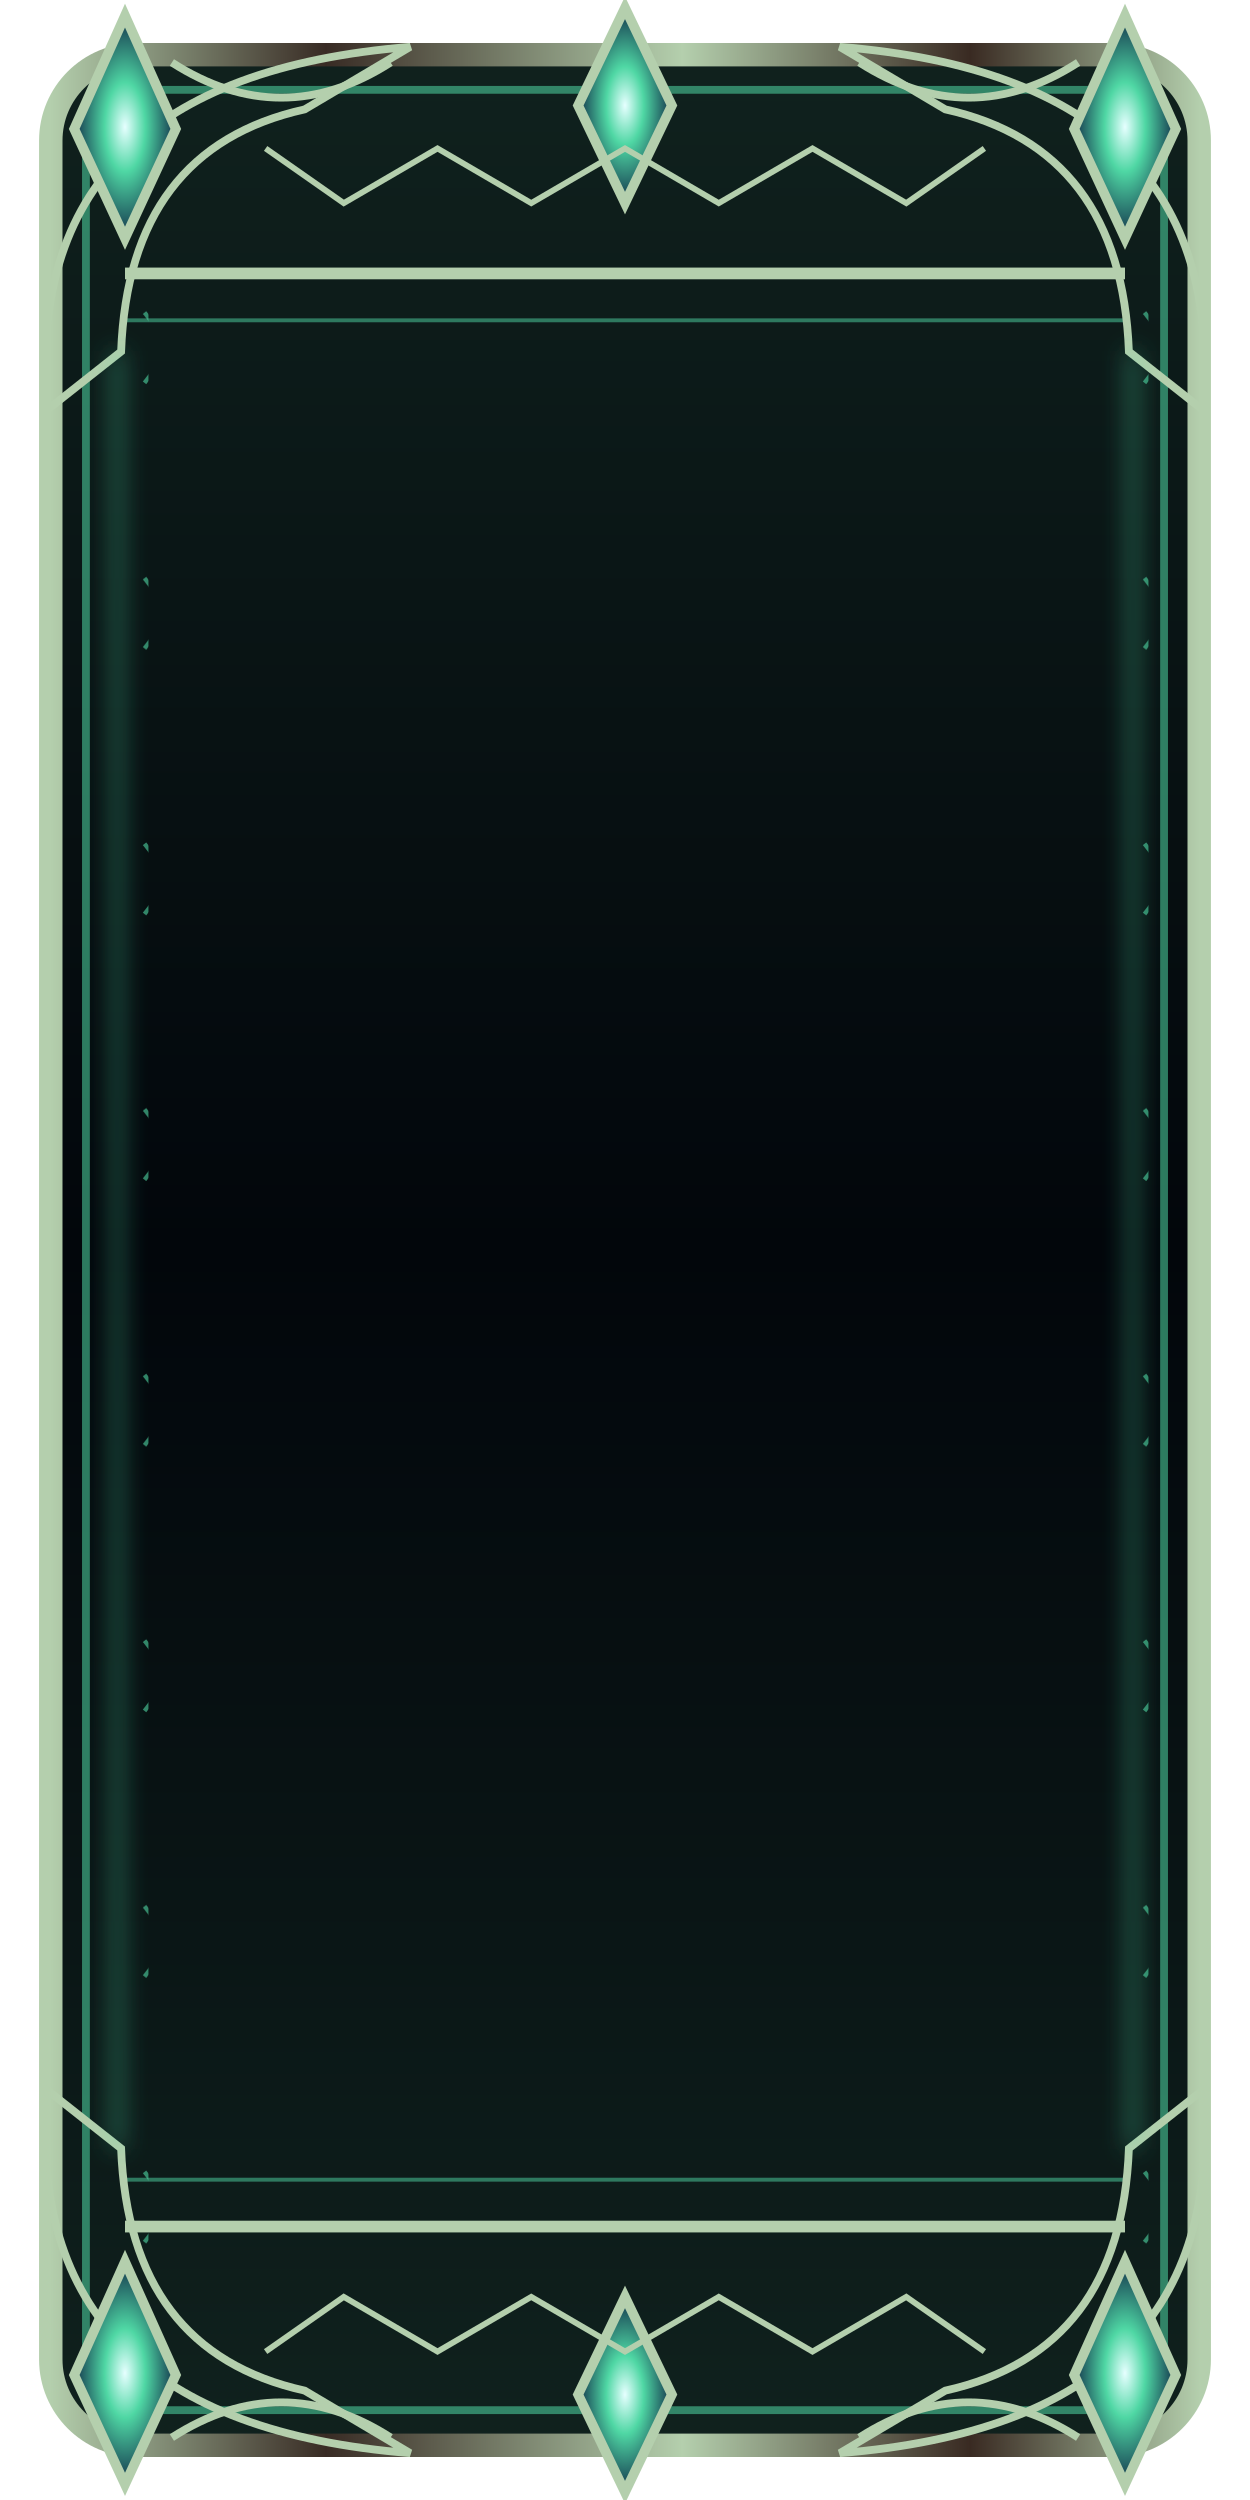
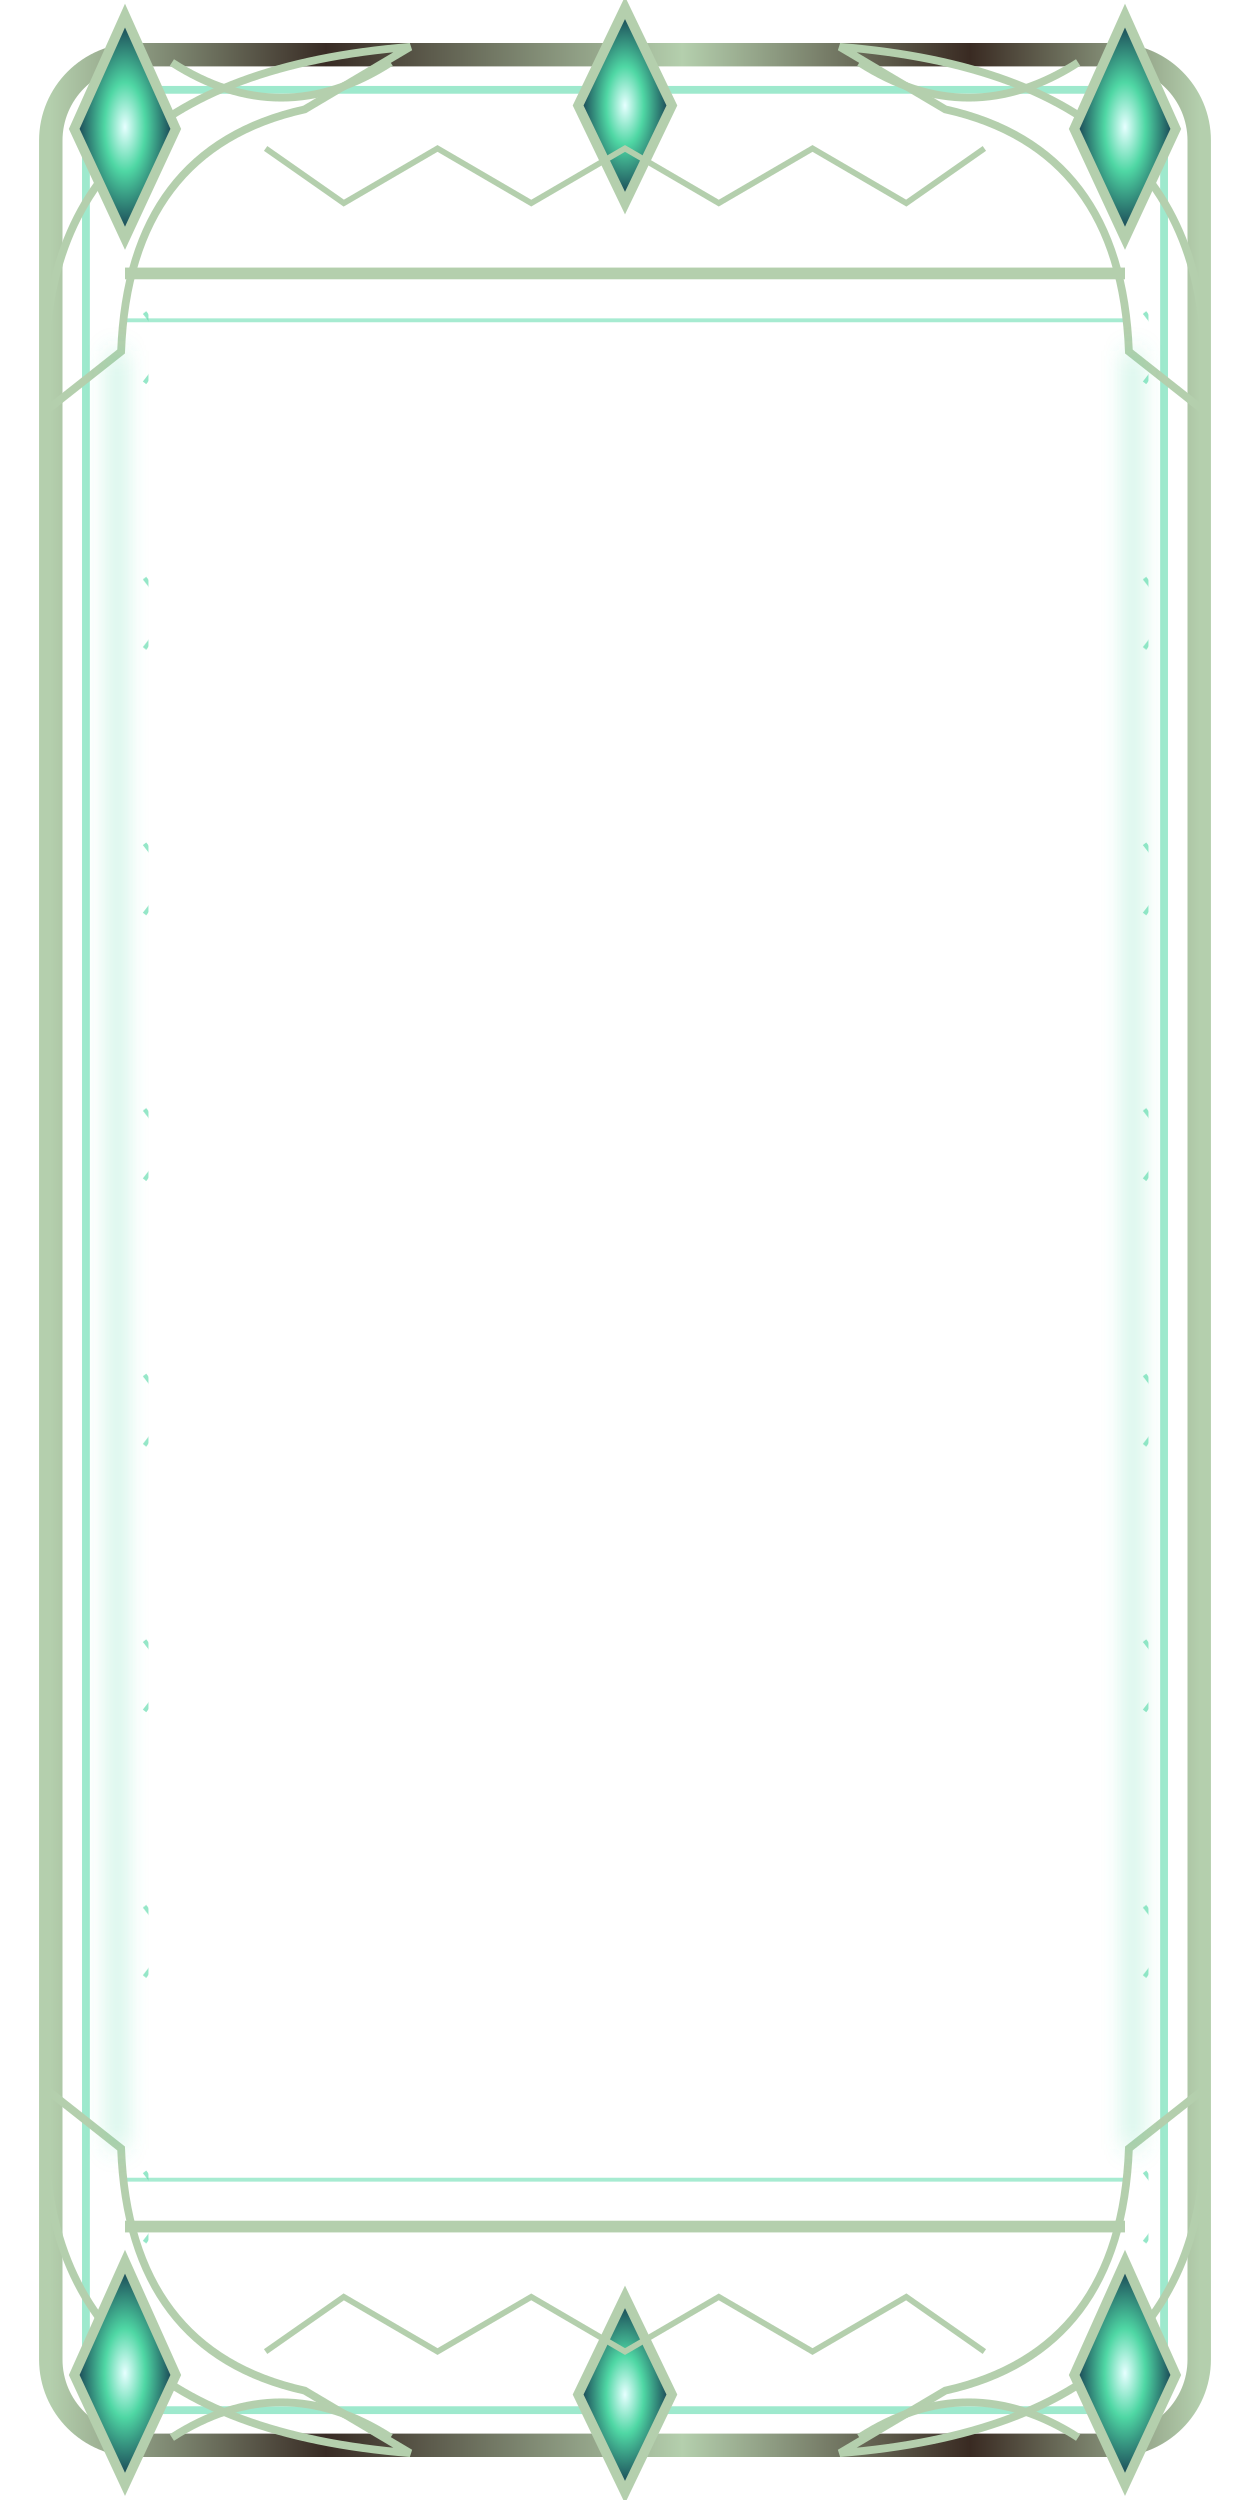
<svg xmlns="http://www.w3.org/2000/svg" viewBox="0 0 320 640" preserveAspectRatio="none">
  <defs>
    <linearGradient id="m">
      <stop stop-color="#b4cfad" />
      <stop offset=".24" stop-color="#382b24" />
      <stop offset=".55" stop-color="#b4cfad" />
      <stop offset=".8" stop-color="#392a22" />
      <stop offset="1" stop-color="#b4cfad" />
    </linearGradient>
    <linearGradient id="s" x2="0" y2="1">
      <stop stop-color="#10221e" />
      <stop offset=".5" stop-color="#02060b" />
      <stop offset="1" stop-color="#10221e" />
    </linearGradient>
    <radialGradient id="c">
      <stop stop-color="#e6ffff" />
      <stop offset=".4" stop-color="#4fd7a4" />
      <stop offset="1" stop-color="#12314a" />
    </radialGradient>
    <pattern id="r" width="32" height="68" patternUnits="userSpaceOnUse">
      <path d="M5 12l7 9-7 9m19 14-8 8 8 8" stroke="#4fd7a4" opacity=".7" stroke-width="1.1" fill="none" />
    </pattern>
    <filter id="g">
      <feGaussianBlur stdDeviation="3" />
    </filter>
  </defs>
-   <rect x="13" y="14" width="294" height="612" rx="22" fill="url(#s)" stroke="url(#m)" stroke-width="6" />
+   <rect x="13" y="14" width="294" height="612" rx="22" fill="none" stroke="url(#m)" stroke-width="6" />
  <rect x="22" y="23" width="276" height="594" rx="17" fill="none" stroke="#4fd7a4" stroke-opacity=".55" stroke-width="2" />
  <rect x="26" y="54" width="12" height="530" fill="url(#r)" opacity=".85" />
  <rect x="282" y="54" width="12" height="530" fill="url(#r)" opacity=".85" />
  <path d="M32 70H288M32 570H288" stroke="#b4cfad" stroke-width="3" />
  <path d="M32 82H288M32 558H288" stroke="#4fd7a4" opacity=".5" />
  <g fill="none" stroke="#b4cfad" stroke-width="2">
    <path d="M12 105Q5 20 105 12L78 28Q33 38 31 90ZM308 105Q315 20 215 12l27 16q45 10 47 62ZM12 535Q5 620 105 628l-27-16q-45-10-47-62ZM308 535q7 85-93 93l27-16q45-10 47-62Z" />
    <path d="M44 16q28 18 56 0m120 0q28 18 56 0M44 624q28-18 56 0m120 0q28-18 56 0" />
  </g>
  <g fill="url(#c)" stroke="#b4cfad" stroke-width="2.5">
    <path d="M32 4l13 29-13 28-13-28Z" />
    <path d="M288 4l13 29-13 28-13-28Z" />
    <path d="M32 579l13 29-13 28-13-28Z" />
    <path d="M288 579l13 29-13 28-13-28Z" />
    <path d="M160 2l12 25-12 25-12-25Z" />
    <path d="M160 588l12 25-12 25-12-25Z" />
  </g>
  <g fill="none" stroke="#b4cfad" stroke-width="1.5">
    <path d="M68 38l20 14 24-14 24 14 24-14 24 14 24-14 24 14 20-14" />
    <path d="M68 602l20-14 24 14 24-14 24 14 24-14 24 14 24-14 20 14" />
  </g>
  <path d="M30 90V550M290 90V550" stroke="#4fd7a4" stroke-opacity=".65" stroke-width="2" filter="url(#g)" />
</svg>
